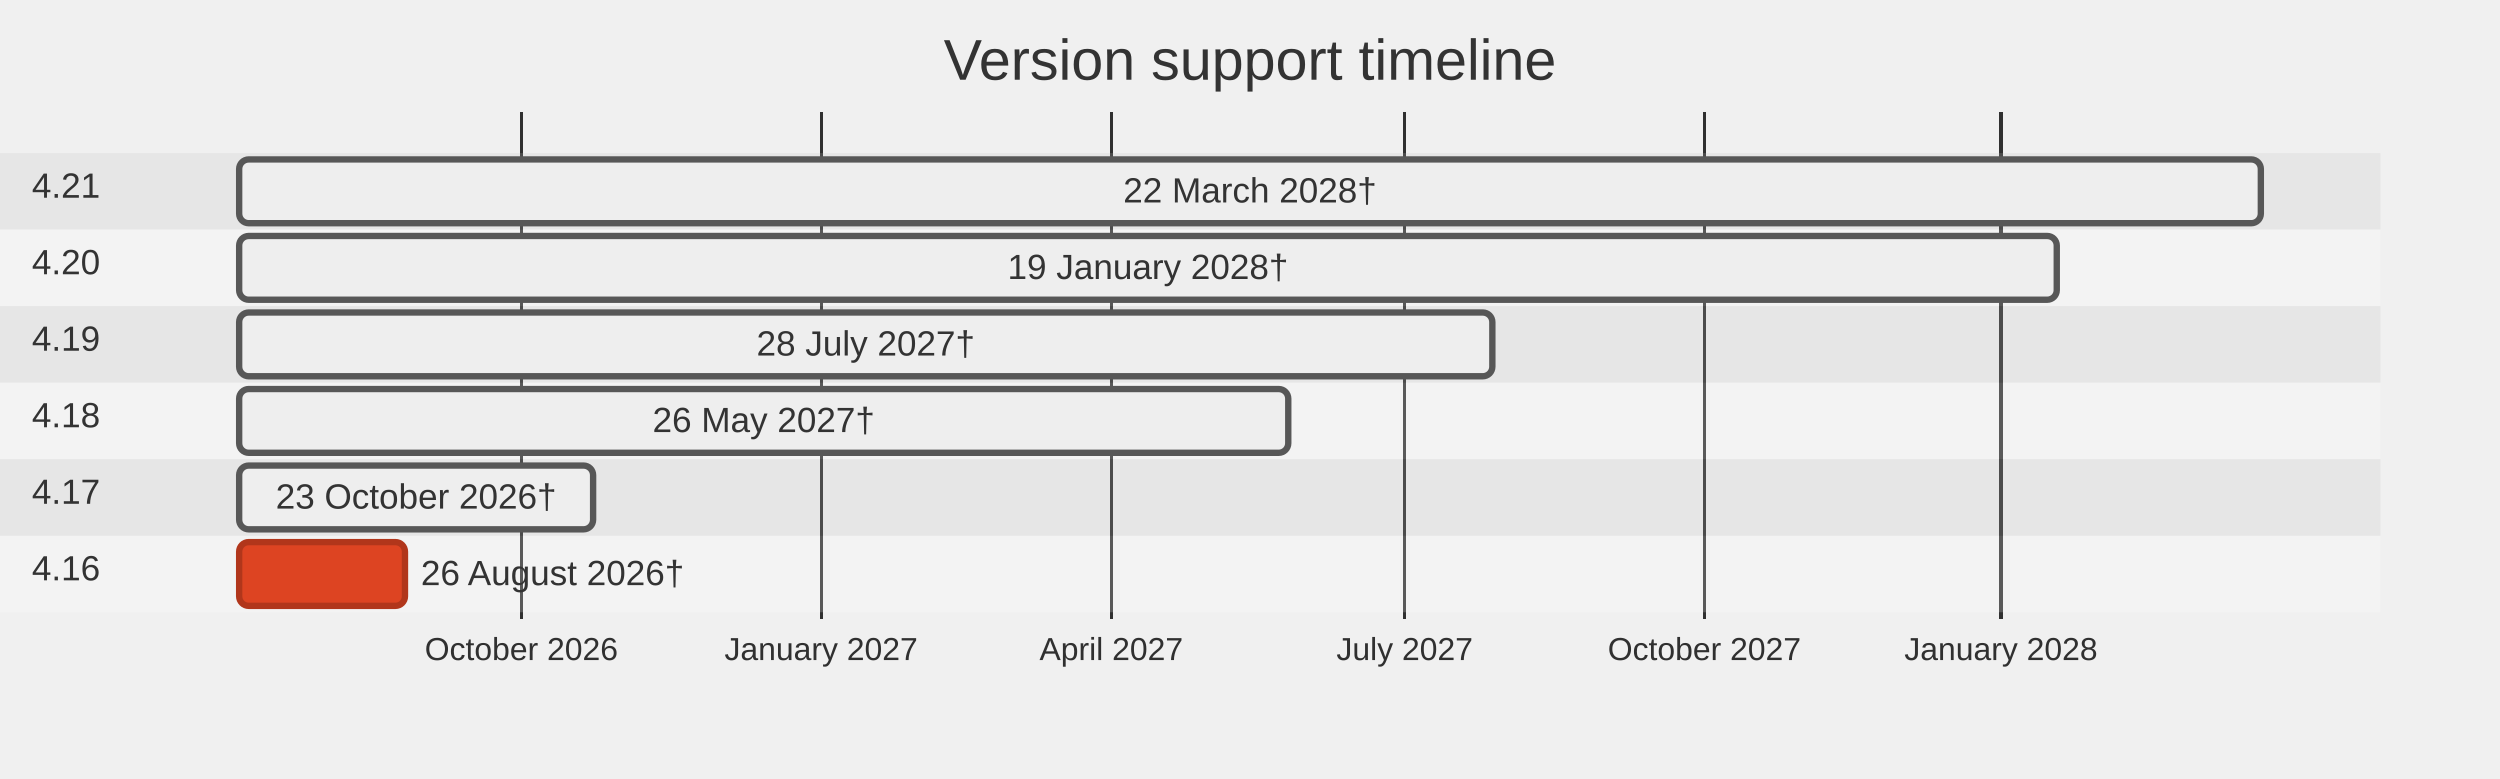
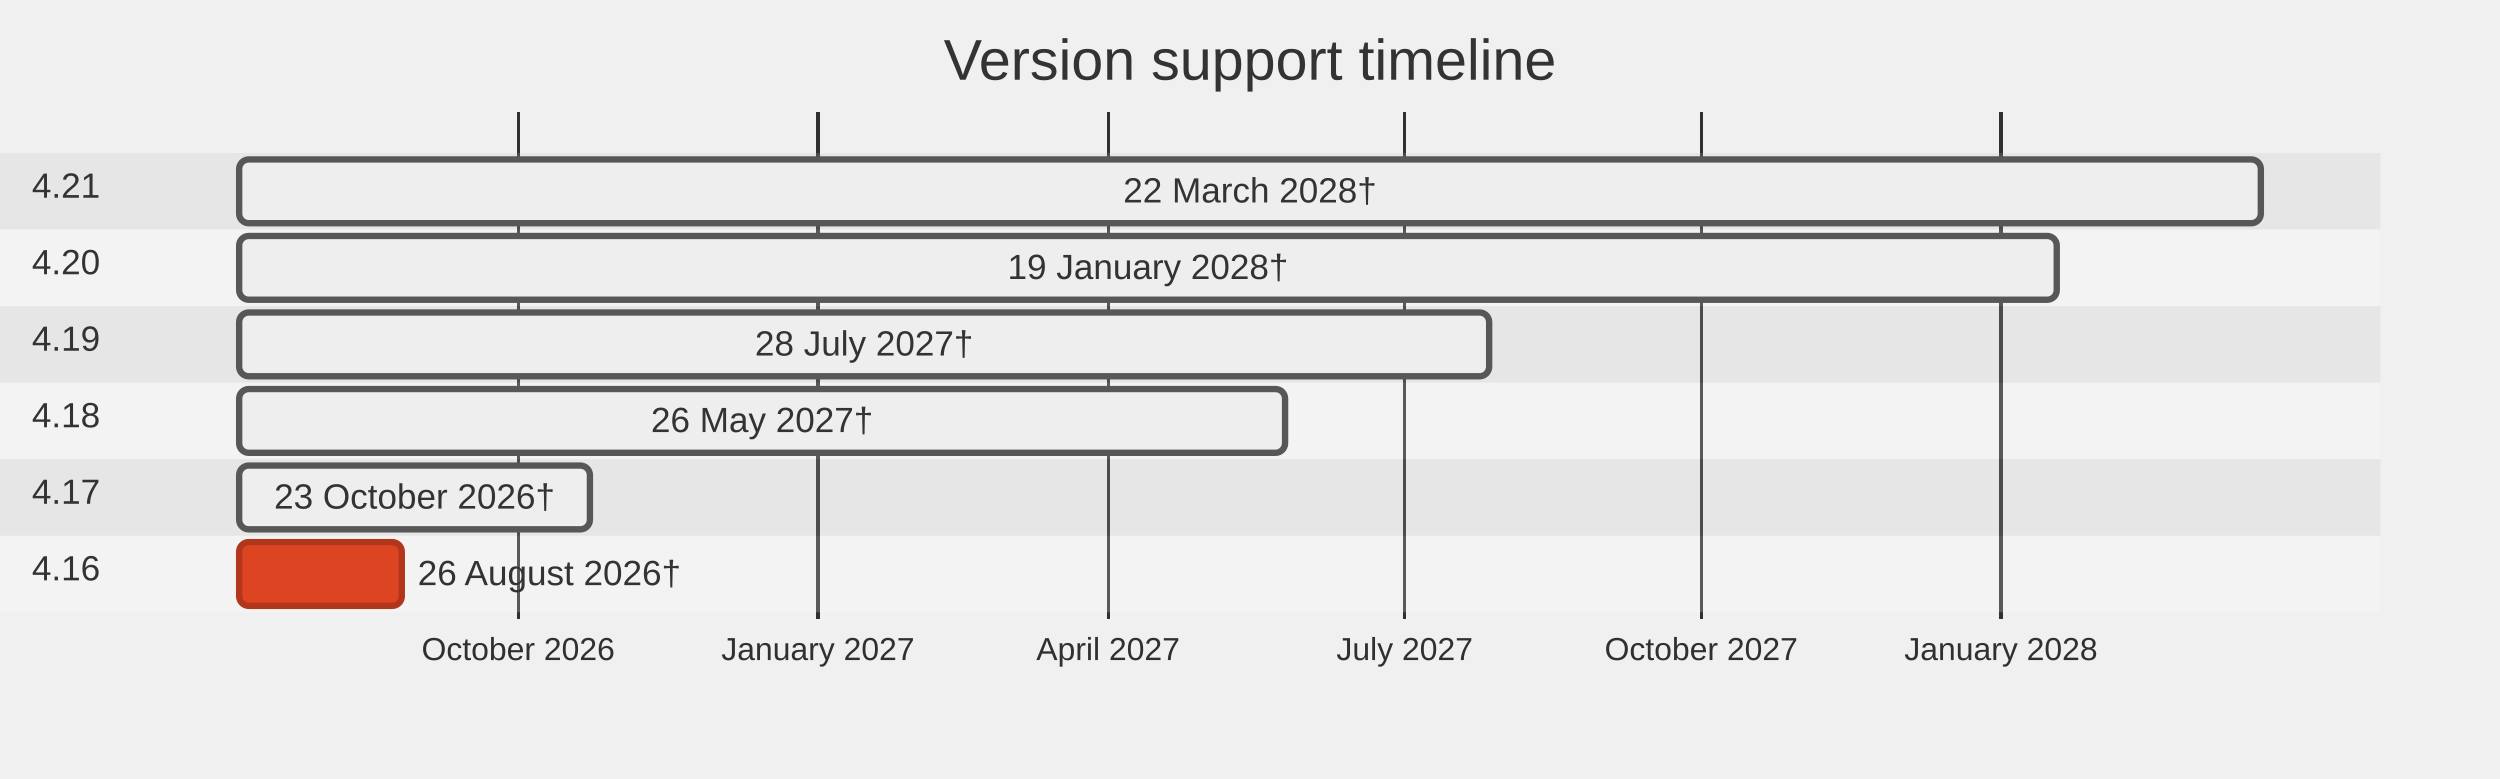
<svg xmlns="http://www.w3.org/2000/svg" id="my-svg" width="100%" viewBox="0 0 784 244" style="max-width: 784px; background-color: white;" role="graphics-document document" aria-roledescription="gantt">
  <style>#my-svg{font-family:"trebuchet ms",verdana,arial,sans-serif;font-size:16px;fill:#000000;}@keyframes edge-animation-frame{from{stroke-dashoffset:0;}}@keyframes dash{to{stroke-dashoffset:0;}}#my-svg .edge-animation-slow{stroke-dasharray:9,5!important;stroke-dashoffset:900;animation:dash 50s linear infinite;stroke-linecap:round;}#my-svg .edge-animation-fast{stroke-dasharray:9,5!important;stroke-dashoffset:900;animation:dash 20s linear infinite;stroke-linecap:round;}#my-svg .error-icon{fill:#552222;}#my-svg .error-text{fill:#552222;stroke:#552222;}#my-svg .edge-thickness-normal{stroke-width:1px;}#my-svg .edge-thickness-thick{stroke-width:3.5px;}#my-svg .edge-pattern-solid{stroke-dasharray:0;}#my-svg .edge-thickness-invisible{stroke-width:0;fill:none;}#my-svg .edge-pattern-dashed{stroke-dasharray:3;}#my-svg .edge-pattern-dotted{stroke-dasharray:2;}#my-svg .marker{fill:#666;stroke:#666;}#my-svg .marker.cross{stroke:#666;}#my-svg svg{font-family:"trebuchet ms",verdana,arial,sans-serif;font-size:16px;}#my-svg p{margin:0;}#my-svg .mermaid-main-font{font-family:"trebuchet ms",verdana,arial,sans-serif;}#my-svg .exclude-range{fill:#eeeeee;}#my-svg .section{stroke:none;opacity:0.2;}#my-svg .section0{fill:hsl(0, 0%, 73.922%);}#my-svg .section2{fill:hsl(0, 0%, 73.922%);}#my-svg .section1,#my-svg .section3{fill:white;opacity:0.2;}#my-svg .sectionTitle0{fill:#333;}#my-svg .sectionTitle1{fill:#333;}#my-svg .sectionTitle2{fill:#333;}#my-svg .sectionTitle3{fill:#333;}#my-svg .sectionTitle{text-anchor:start;font-family:"trebuchet ms",verdana,arial,sans-serif;}#my-svg .grid .tick{stroke:hsl(0, 0%, 90%);opacity:0.8;shape-rendering:crispEdges;}#my-svg .grid .tick text{font-family:"trebuchet ms",verdana,arial,sans-serif;fill:#000000;}#my-svg .grid path{stroke-width:0;}#my-svg .today{fill:none;stroke:#d42;stroke-width:2px;}#my-svg .task{stroke-width:2;}#my-svg .taskText{text-anchor:middle;font-family:"trebuchet ms",verdana,arial,sans-serif;}#my-svg .taskTextOutsideRight{fill:#333;text-anchor:start;font-family:"trebuchet ms",verdana,arial,sans-serif;}#my-svg .taskTextOutsideLeft{fill:#333;text-anchor:end;}#my-svg .task.clickable{cursor:pointer;}#my-svg .taskText.clickable{cursor:pointer;fill:#003163!important;font-weight:bold;}#my-svg .taskTextOutsideLeft.clickable{cursor:pointer;fill:#003163!important;font-weight:bold;}#my-svg .taskTextOutsideRight.clickable{cursor:pointer;fill:#003163!important;font-weight:bold;}#my-svg .taskText0,#my-svg .taskText1,#my-svg .taskText2,#my-svg .taskText3{fill:white;}#my-svg .task0,#my-svg .task1,#my-svg .task2,#my-svg .task3{fill:#707070;stroke:hsl(0, 0%, 33.922%);}#my-svg .taskTextOutside0,#my-svg .taskTextOutside2{fill:#333;}#my-svg .taskTextOutside1,#my-svg .taskTextOutside3{fill:#333;}#my-svg .active0,#my-svg .active1,#my-svg .active2,#my-svg .active3{fill:#eee;stroke:hsl(0, 0%, 33.922%);}#my-svg .activeText0,#my-svg .activeText1,#my-svg .activeText2,#my-svg .activeText3{fill:#333!important;}#my-svg .done0,#my-svg .done1,#my-svg .done2,#my-svg .done3{stroke:#666;fill:#bbb;stroke-width:2;}#my-svg .doneText0,#my-svg .doneText1,#my-svg .doneText2,#my-svg .doneText3{fill:#333!important;}#my-svg .doneText0.taskTextOutsideLeft,#my-svg .doneText0.taskTextOutsideRight,#my-svg .doneText1.taskTextOutsideLeft,#my-svg .doneText1.taskTextOutsideRight,#my-svg .doneText2.taskTextOutsideLeft,#my-svg .doneText2.taskTextOutsideRight,#my-svg .doneText3.taskTextOutsideLeft,#my-svg .doneText3.taskTextOutsideRight{fill:#333!important;}#my-svg .crit0,#my-svg .crit1,#my-svg .crit2,#my-svg .crit3{stroke:hsl(10.909, 73.333%, 40%);fill:#d42;stroke-width:2;}#my-svg .activeCrit0,#my-svg .activeCrit1,#my-svg .activeCrit2,#my-svg .activeCrit3{stroke:hsl(10.909, 73.333%, 40%);fill:#eee;stroke-width:2;}#my-svg .doneCrit0,#my-svg .doneCrit1,#my-svg .doneCrit2,#my-svg .doneCrit3{stroke:hsl(10.909, 73.333%, 40%);fill:#bbb;stroke-width:2;cursor:pointer;shape-rendering:crispEdges;}#my-svg .milestone{transform:rotate(45deg) scale(0.8,0.8);}#my-svg .milestoneText{font-style:italic;}#my-svg .doneCritText0,#my-svg .doneCritText1,#my-svg .doneCritText2,#my-svg .doneCritText3{fill:#333!important;}#my-svg .doneCritText0.taskTextOutsideLeft,#my-svg .doneCritText0.taskTextOutsideRight,#my-svg .doneCritText1.taskTextOutsideLeft,#my-svg .doneCritText1.taskTextOutsideRight,#my-svg .doneCritText2.taskTextOutsideLeft,#my-svg .doneCritText2.taskTextOutsideRight,#my-svg .doneCritText3.taskTextOutsideLeft,#my-svg .doneCritText3.taskTextOutsideRight{fill:#333!important;}#my-svg .vert{stroke:#d42;}#my-svg .vertText{font-size:15px;text-anchor:middle;fill:#d42!important;}#my-svg .activeCritText0,#my-svg .activeCritText1,#my-svg .activeCritText2,#my-svg .activeCritText3{fill:#333!important;}#my-svg .titleText{text-anchor:middle;font-size:18px;fill:#333;font-family:"trebuchet ms",verdana,arial,sans-serif;}#my-svg .node .neo-node{stroke:#999;}#my-svg [data-look="neo"].node rect,#my-svg [data-look="neo"].cluster rect,#my-svg [data-look="neo"].node polygon{stroke:url(#my-svg-gradient);filter:drop-shadow( 1px 2px 2px rgba(185,185,185,1));}#my-svg [data-look="neo"].swimlane.cluster rect{filter:none;}#my-svg [data-look="neo"].node path{stroke:url(#my-svg-gradient);stroke-width:1px;}#my-svg [data-look="neo"].node .outer-path{filter:drop-shadow( 1px 2px 2px rgba(185,185,185,1));}#my-svg [data-look="neo"].node .neo-line path{stroke:#999;filter:none;}#my-svg [data-look="neo"].node circle{stroke:url(#my-svg-gradient);filter:drop-shadow( 1px 2px 2px rgba(185,185,185,1));}#my-svg [data-look="neo"].node circle .state-start{fill:#000000;}#my-svg [data-look="neo"].icon-shape .icon{fill:url(#my-svg-gradient);filter:drop-shadow( 1px 2px 2px rgba(185,185,185,1));}#my-svg [data-look="neo"].icon-shape .icon-neo path{stroke:url(#my-svg-gradient);filter:drop-shadow( 1px 2px 2px rgba(185,185,185,1));}#my-svg :root{--mermaid-font-family:"trebuchet ms",verdana,arial,sans-serif;}</style>
  <g />
  <g class="grid" transform="translate(75, 194)" fill="none" font-size="10" font-family="sans-serif" text-anchor="middle">
    <path class="domain" stroke="currentColor" d="M0.5,-159V0.5H634.5V-159" />
-     <g class="tick" opacity="1" transform="translate(88.5,0)">
+     <g class="tick" opacity="1" transform="translate(87.5,0)">
      <line stroke="currentColor" y2="-159" />
      <text fill="#000" y="3" dy="1em" stroke="none" font-size="10" style="text-anchor: middle;"> October 2026</text>
    </g>
-     <g class="tick" opacity="1" transform="translate(182.5,0)">
+     <g class="tick" opacity="1" transform="translate(181.5,0)">
      <line stroke="currentColor" y2="-159" />
      <text fill="#000" y="3" dy="1em" stroke="none" font-size="10" style="text-anchor: middle;"> January 2027</text>
    </g>
-     <g class="tick" opacity="1" transform="translate(273.5,0)">
+     <g class="tick" opacity="1" transform="translate(272.5,0)">
      <line stroke="currentColor" y2="-159" />
      <text fill="#000" y="3" dy="1em" stroke="none" font-size="10" style="text-anchor: middle;"> April 2027</text>
    </g>
    <g class="tick" opacity="1" transform="translate(365.5,0)">
      <line stroke="currentColor" y2="-159" />
      <text fill="#000" y="3" dy="1em" stroke="none" font-size="10" style="text-anchor: middle;"> July 2027</text>
    </g>
-     <g class="tick" opacity="1" transform="translate(459.5,0)">
+     <g class="tick" opacity="1" transform="translate(458.5,0)">
      <line stroke="currentColor" y2="-159" />
      <text fill="#000" y="3" dy="1em" stroke="none" font-size="10" style="text-anchor: middle;"> October 2027</text>
    </g>
    <g class="tick" opacity="1" transform="translate(552.5,0)">
      <line stroke="currentColor" y2="-159" />
      <text fill="#000" y="3" dy="1em" stroke="none" font-size="10" style="text-anchor: middle;"> January 2028</text>
    </g>
  </g>
  <g>
    <rect x="0" y="48" width="746.5" height="24" class="section section0" />
    <rect x="0" y="72" width="746.5" height="24" class="section section1" />
    <rect x="0" y="96" width="746.5" height="24" class="section section2" />
    <rect x="0" y="120" width="746.5" height="24" class="section section3" />
    <rect x="0" y="144" width="746.5" height="24" class="section section0" />
    <rect x="0" y="168" width="746.5" height="24" class="section section1" />
  </g>
  <g>
    <rect id="my-svg-task1" rx="3" ry="3" x="75" y="50" width="634" height="20" transform-origin="392px 60px" class="task active0" />
    <rect id="my-svg-task2" rx="3" ry="3" x="75" y="74" width="570" height="20" transform-origin="360px 84px" class="task active1" />
-     <rect id="my-svg-task3" rx="3" ry="3" x="75" y="98" width="393" height="20" transform-origin="271.5px 108px" class="task active2" />
-     <rect id="my-svg-task4" rx="3" ry="3" x="75" y="122" width="329" height="20" transform-origin="239.5px 132px" class="task active3" />
-     <rect id="my-svg-task5" rx="3" ry="3" x="75" y="146" width="111" height="20" transform-origin="130.5px 156px" class="task active0" />
-     <rect id="my-svg-task6" rx="3" ry="3" x="75" y="170" width="52" height="20" transform-origin="101px 180px" class="task crit1" />
+     <rect id="my-svg-task3" rx="3" ry="3" x="75" y="98" width="392" height="20" transform-origin="271px 108px" class="task active2" />
+     <rect id="my-svg-task4" rx="3" ry="3" x="75" y="122" width="328" height="20" transform-origin="239px 132px" class="task active3" />
+     <rect id="my-svg-task5" rx="3" ry="3" x="75" y="146" width="110" height="20" transform-origin="130px 156px" class="task active0" />
+     <rect id="my-svg-task6" rx="3" ry="3" x="75" y="170" width="51" height="20" transform-origin="100.5px 180px" class="task crit1" />
    <text id="my-svg-task1-text" font-size="11" x="392" y="63.5" class="taskText taskText0 activeText0 width-88.51611328125">22 March 2028†      </text>
    <text id="my-svg-task2-text" font-size="11" x="360" y="87.5" class="taskText taskText1 activeText1 width-96.685546875">19 January 2028†    </text>
-     <text id="my-svg-task3-text" font-size="11" x="271.5" y="111.5" class="taskText taskText2 activeText2 width-74.76611328125">28 July 2027†       </text>
-     <text id="my-svg-task4-text" font-size="11" x="239.5" y="135.5" class="taskText taskText3 activeText3 width-77.7255859375">26 May 2027†        </text>
-     <text id="my-svg-task5-text" font-size="11" x="130.5" y="159.5" class="taskText taskText0 activeText0 width-99.005859375">23 October 2026†    </text>
-     <text id="my-svg-task6-text" font-size="11" x="132" y="183.5" class="taskTextOutsideRight taskTextOutside1  critText1 width-93.47900390625">26 August 2026†     </text>
+     <text id="my-svg-task3-text" font-size="11" x="271" y="111.5" class="taskText taskText2 activeText2 width-74.76611328125">28 July 2027†       </text>
+     <text id="my-svg-task4-text" font-size="11" x="239" y="135.5" class="taskText taskText3 activeText3 width-77.7255859375">26 May 2027†        </text>
+     <text id="my-svg-task5-text" font-size="11" x="130" y="159.5" class="taskText taskText0 activeText0 width-99.005859375">23 October 2026†    </text>
+     <text id="my-svg-task6-text" font-size="11" x="131" y="183.5" class="taskTextOutsideRight taskTextOutside1  critText1 width-93.47900390625">26 August 2026†     </text>
  </g>
  <g>
    <text dy="0em" x="10" y="62" font-size="11" class="sectionTitle sectionTitle0">
      <tspan alignment-baseline="central" x="10">4.21</tspan>
    </text>
    <text dy="0em" x="10" y="86" font-size="11" class="sectionTitle sectionTitle1">
      <tspan alignment-baseline="central" x="10">4.20</tspan>
    </text>
    <text dy="0em" x="10" y="110" font-size="11" class="sectionTitle sectionTitle2">
      <tspan alignment-baseline="central" x="10">4.19</tspan>
    </text>
    <text dy="0em" x="10" y="134" font-size="11" class="sectionTitle sectionTitle3">
      <tspan alignment-baseline="central" x="10">4.18</tspan>
    </text>
    <text dy="0em" x="10" y="158" font-size="11" class="sectionTitle sectionTitle0">
      <tspan alignment-baseline="central" x="10">4.17</tspan>
    </text>
    <text dy="0em" x="10" y="182" font-size="11" class="sectionTitle sectionTitle1">
      <tspan alignment-baseline="central" x="10">4.16</tspan>
    </text>
  </g>
  <text x="392" y="25" class="titleText">Version support timeline</text>
</svg>
